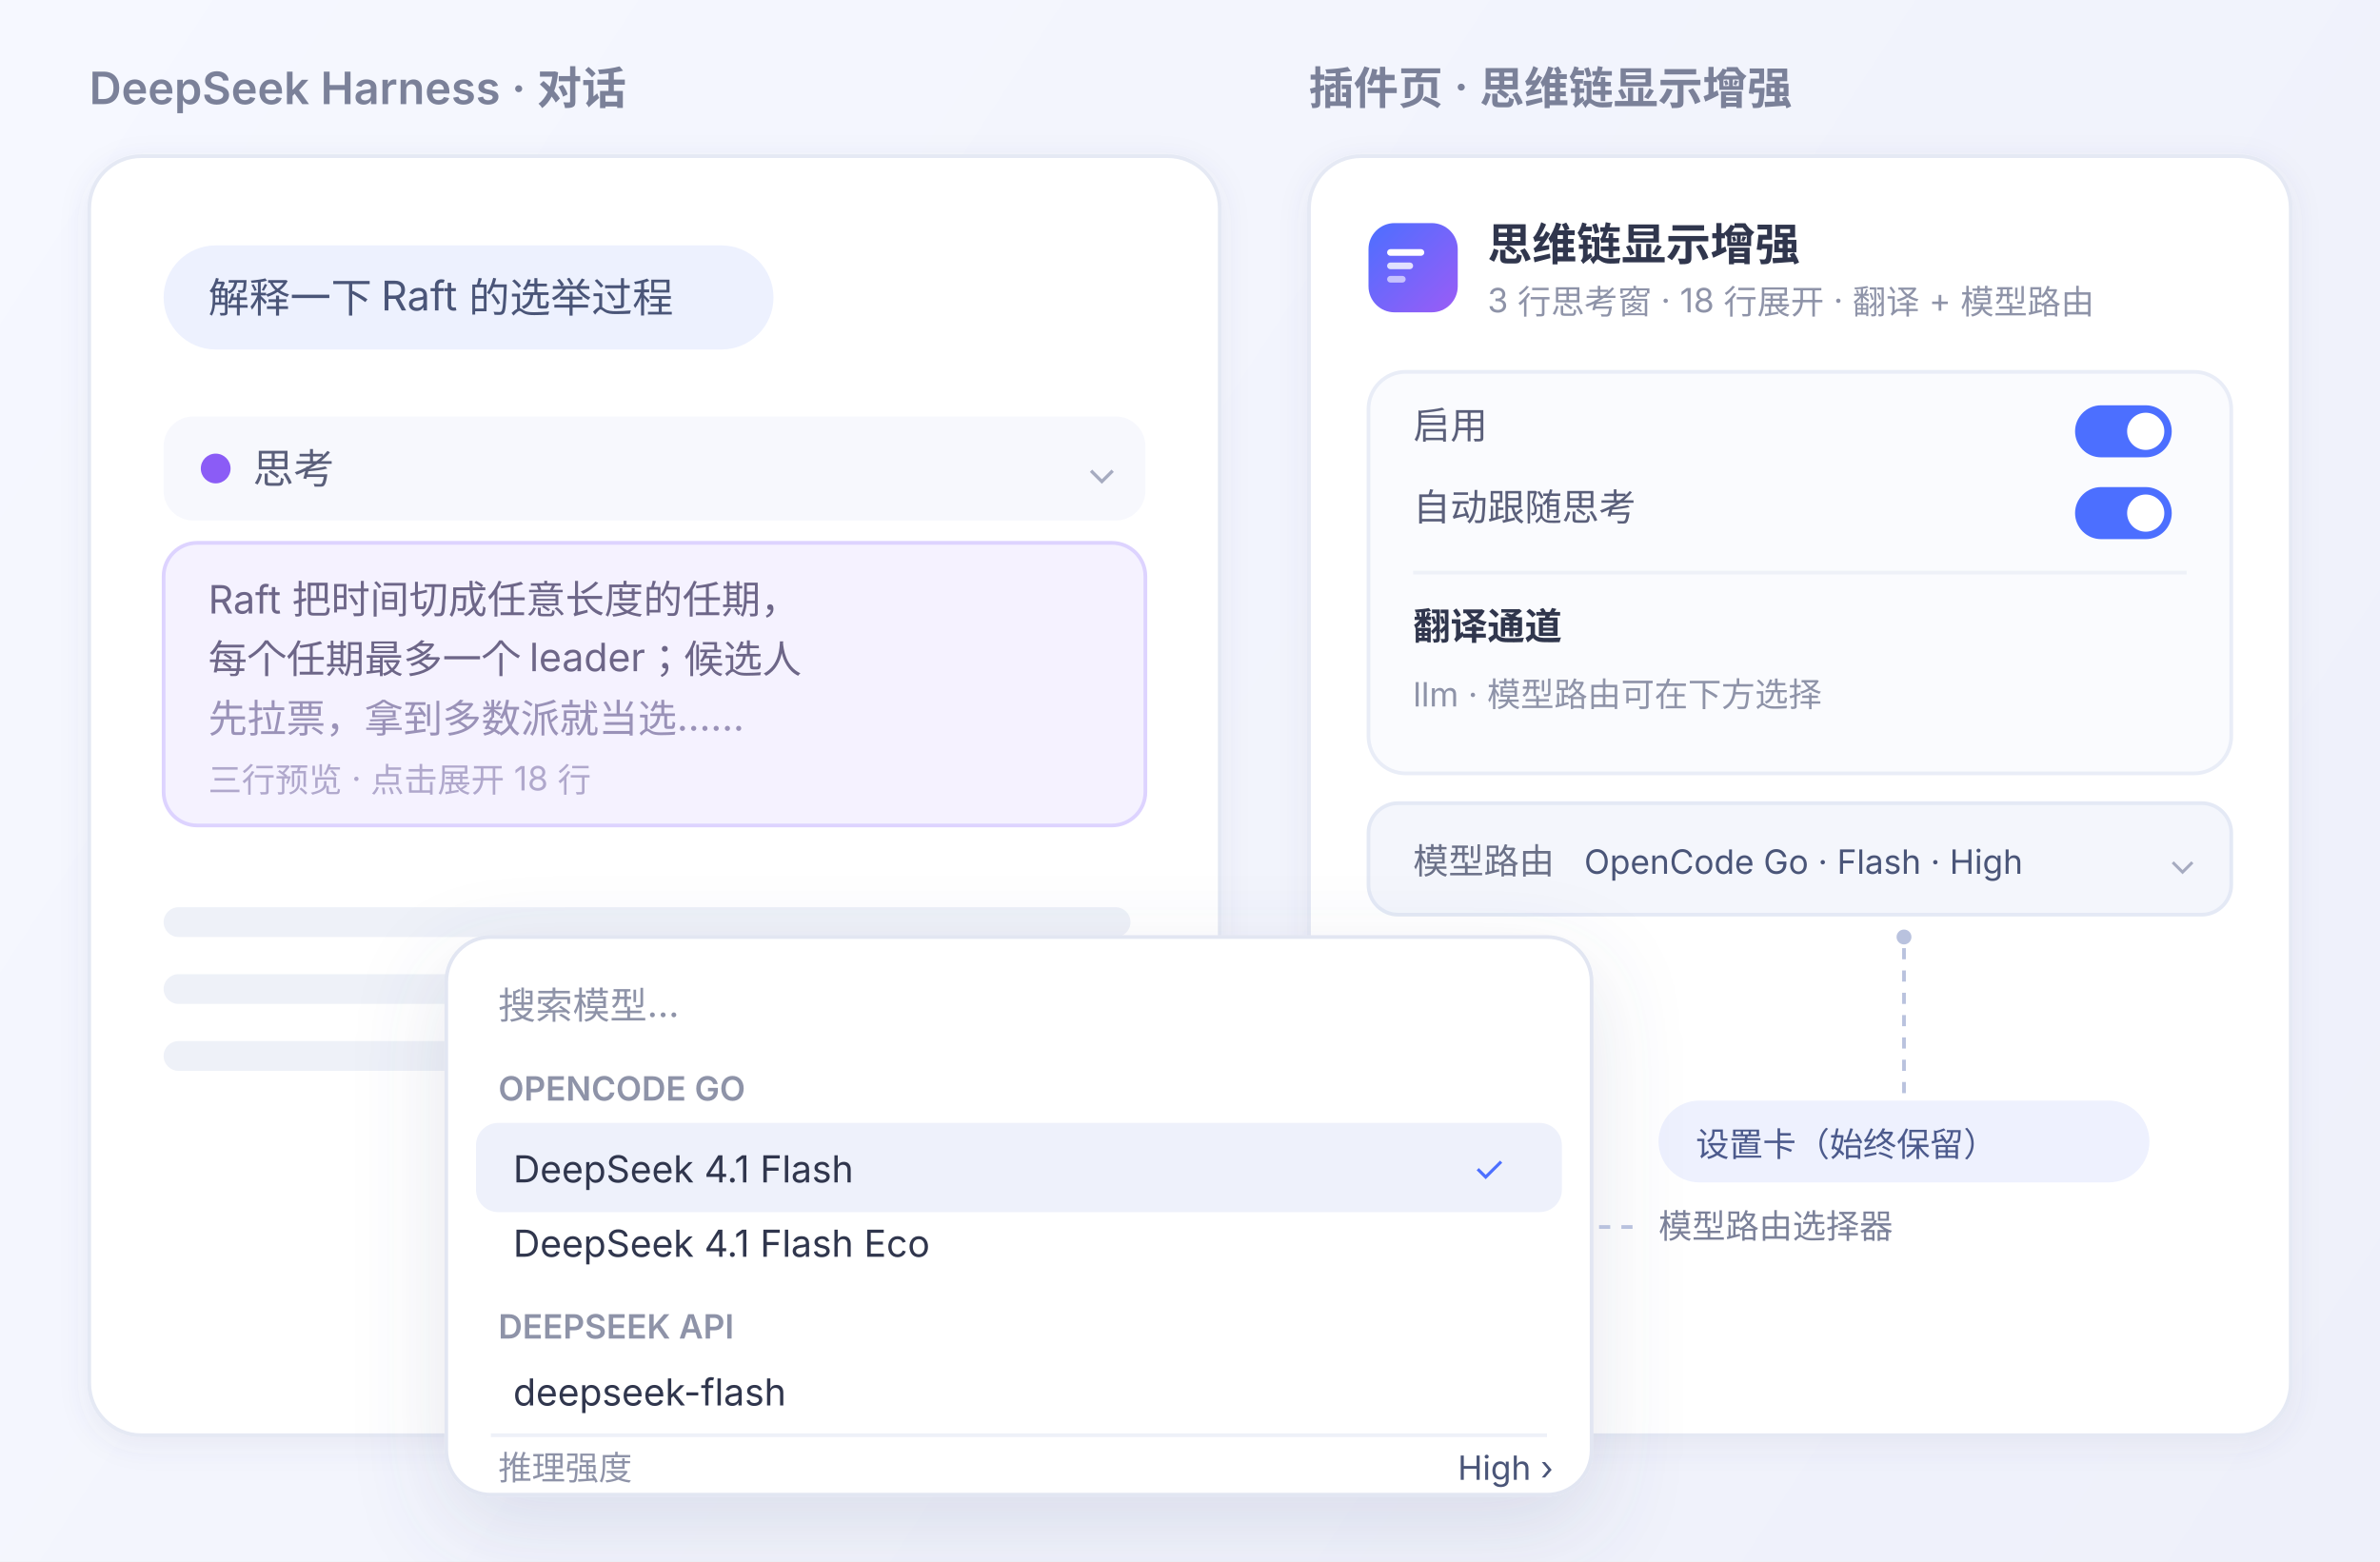
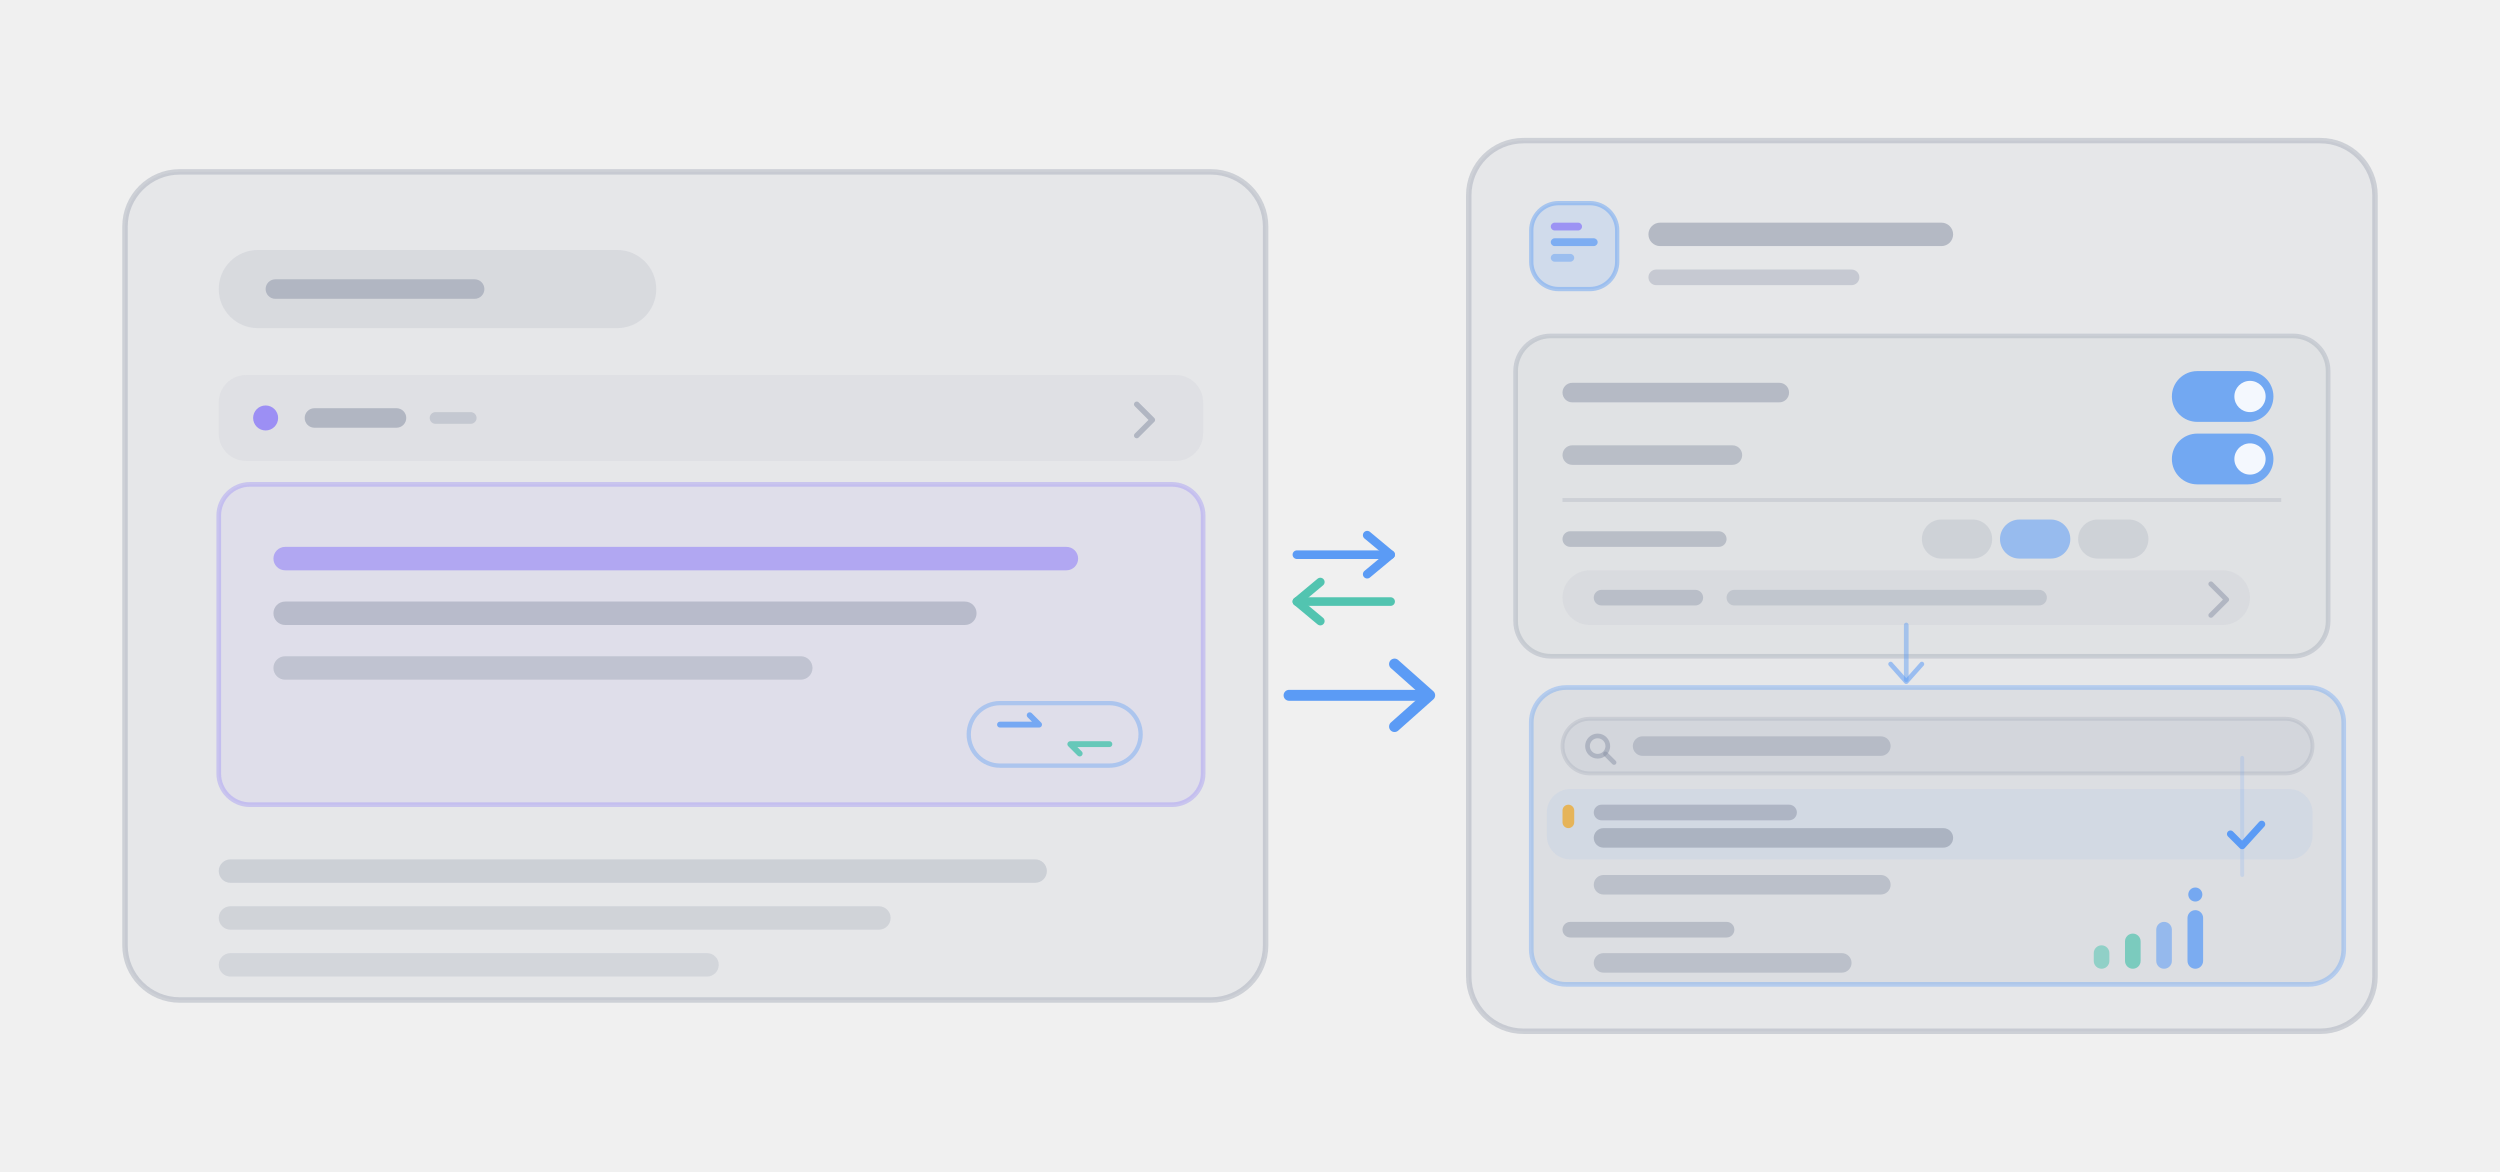
- <svg xmlns="http://www.w3.org/2000/svg" width="640" height="420" viewBox="0 0 640 420" role="img" aria-label="Conversation reasoning box, Plugins-page settings card and the model-route picker all visible together">
-   <defs>
-     <linearGradient id="pv-bg" x1="0" y1="0" x2="640" y2="420" gradientUnits="userSpaceOnUse">
-       <stop stop-color="#F6F8FF" />
-       <stop offset="1" stop-color="#EEF0FA" />
-     </linearGradient>
-     <linearGradient id="pv-icon" x1="0" y1="0" x2="1" y2="1">
-       <stop stop-color="#4C6FFF" />
-       <stop offset="1" stop-color="#9B5CF6" />
-     </linearGradient>
-     <filter id="pv-shadow" x="-20%" y="-20%" width="140%" height="160%">
-       <feDropShadow dx="0" dy="8" stdDeviation="12" flood-color="#59618C" flood-opacity="0.16" />
-     </filter>
-     <filter id="pv-card" x="-10%" y="-10%" width="120%" height="130%">
-       <feDropShadow dx="0" dy="2" stdDeviation="4" flood-color="#59618C" flood-opacity="0.08" />
-     </filter>
-   </defs>
-   <rect width="640" height="420" fill="url(#pv-bg)" />
-   <text x="24" y="28" font-family="-apple-system, BlinkMacSystemFont, 'SF Pro Text', 'PingFang SC', sans-serif" font-size="12" font-weight="600" fill="#7B8199">DeepSeek Harness · 对话</text>
-   <text x="352" y="28" font-family="-apple-system, BlinkMacSystemFont, 'SF Pro Text', 'PingFang SC', sans-serif" font-size="12" font-weight="600" fill="#7B8199">插件页 · 思维链显示增强</text>
-   <rect x="24" y="42" width="304" height="344" rx="14" fill="#FFFFFF" stroke="#E5E9F4" filter="url(#pv-card)" />
-   <rect x="44" y="66" width="164" height="28" rx="14" fill="#EDF1FE" />
-   <text x="56" y="84" font-family="-apple-system, BlinkMacSystemFont, 'PingFang SC', sans-serif" font-size="11" fill="#4A5578">解释一下 Raft 的选举过程</text>
-   <rect x="44" y="112" width="264" height="28" rx="8" fill="#F7F8FD" />
-   <circle cx="58" cy="126" r="4" fill="#8B5CF6" />
-   <text x="68" y="130" font-family="-apple-system, BlinkMacSystemFont, 'PingFang SC', sans-serif" font-size="11" fill="#5A5F7A">思考</text>
-   <text x="292" y="130" font-family="-apple-system, BlinkMacSystemFont, 'PingFang SC', sans-serif" font-size="11" fill="#A6ABC0">⌄</text>
-   <rect x="44" y="146" width="264" height="76" rx="9" fill="#F5F2FF" stroke="#DDD3FF" />
-   <text x="56" y="165" font-family="-apple-system, BlinkMacSystemFont, 'PingFang SC', sans-serif" font-size="10.5" fill="#6D6688">Raft 把时间切成任意长度的任期，</text>
-   <text x="56" y="181" font-family="-apple-system, BlinkMacSystemFont, 'PingFang SC', sans-serif" font-size="10.5" fill="#6D6688">每个任期最多一个 leader；候选人</text>
-   <text x="56" y="197" font-family="-apple-system, BlinkMacSystemFont, 'PingFang SC', sans-serif" font-size="10.5" fill="#9A92B8">先拉票，拿到多数派就当选……</text>
-   <text x="56" y="213" font-family="-apple-system, BlinkMacSystemFont, 'PingFang SC', sans-serif" font-size="9" fill="#B0A8CC">三行预览 · 点击展开 18 行</text>
-   <rect x="44" y="244" width="260" height="8" rx="4" fill="#EEF1F8" />
-   <rect x="44" y="262" width="236" height="8" rx="4" fill="#EEF1F8" />
-   <rect x="44" y="280" width="198" height="8" rx="4" fill="#EEF1F8" />
-   <rect x="352" y="42" width="264" height="344" rx="14" fill="#FFFFFF" stroke="#E5E9F4" filter="url(#pv-card)" />
-   <rect x="368" y="60" width="24" height="24" rx="7" fill="url(#pv-icon)" />
-   <rect x="373" y="67" width="10" height="1.8" rx="0.9" fill="#FFFFFF" />
-   <rect x="373" y="70.6" width="7" height="1.8" rx="0.9" fill="#FFFFFF" fill-opacity="0.8" />
-   <rect x="373" y="74.2" width="5" height="1.8" rx="0.9" fill="#FFFFFF" fill-opacity="0.6" />
-   <text x="400" y="70" font-family="-apple-system, BlinkMacSystemFont, 'PingFang SC', sans-serif" font-size="12" font-weight="600" fill="#30364D">思维链显示增强</text>
-   <text x="400" y="84" font-family="-apple-system, BlinkMacSystemFont, 'PingFang SC', sans-serif" font-size="9" fill="#8E93A8">3 行思考窗 · 18 行展开 · 翻译 + 模型路由</text>
-   <rect x="368" y="100" width="232" height="108" rx="10" fill="#FAFBFE" stroke="#E9EDF7" />
-   <text x="380" y="118" font-family="-apple-system, BlinkMacSystemFont, 'PingFang SC', sans-serif" font-size="10" fill="#5A5F7A">启用</text>
-   <rect x="558" y="109" width="26" height="14" rx="7" fill="#4C6FFF" />
-   <circle cx="577" cy="116" r="5" fill="#FFFFFF" />
-   <text x="380" y="140" font-family="-apple-system, BlinkMacSystemFont, 'PingFang SC', sans-serif" font-size="10" fill="#5A5F7A">自动跟随思考</text>
-   <rect x="558" y="131" width="26" height="14" rx="7" fill="#4C6FFF" />
-   <circle cx="577" cy="138" r="5" fill="#FFFFFF" />
-   <line x1="380" y1="154" x2="588" y2="154" stroke="#EEF1F8" />
-   <text x="380" y="172" font-family="-apple-system, BlinkMacSystemFont, 'PingFang SC', sans-serif" font-size="10" font-weight="600" fill="#30364D">翻译通道</text>
-   <text x="380" y="190" font-family="-apple-system, BlinkMacSystemFont, 'PingFang SC', sans-serif" font-size="9" fill="#8E93A8">llm · 模型路由可在下方选择</text>
-   <rect x="368" y="216" width="232" height="30" rx="8" fill="#F4F6FC" stroke="#E4E9F5" />
-   <text x="380" y="235" font-family="-apple-system, BlinkMacSystemFont, 'PingFang SC', sans-serif" font-size="9.5" fill="#6B7188">模型路由</text>
-   <text x="426" y="235" font-family="-apple-system, BlinkMacSystemFont, 'PingFang SC', sans-serif" font-size="9" fill="#4A5578">OpenCode Go · Flash · High</text>
-   <text x="583" y="235" font-family="-apple-system, BlinkMacSystemFont, 'PingFang SC', sans-serif" font-size="10" fill="#A6ABC0">⌄</text>
-   <rect x="446" y="296" width="132" height="22" rx="11" fill="#EEF1FE" />
-   <text x="456" y="311" font-family="-apple-system, BlinkMacSystemFont, 'PingFang SC', sans-serif" font-size="9" fill="#4C5A8C">设置卡（始终保留）</text>
-   <path d="M512 294 L512 252" stroke="#B9C2DE" stroke-width="1" stroke-dasharray="3 3" />
-   <circle cx="512" cy="252" r="2" fill="#B9C2DE" />
-   <rect x="120" y="252" width="308" height="150" rx="12" fill="#FFFFFF" stroke="#E2E6F2" filter="url(#pv-shadow)" />
-   <text x="134" y="274" font-family="-apple-system, BlinkMacSystemFont, 'PingFang SC', sans-serif" font-size="10" fill="#8E93A8">搜索模型…</text>
-   <text x="134" y="296" font-family="-apple-system, BlinkMacSystemFont, 'PingFang SC', sans-serif" font-size="9" font-weight="600" fill="#8E93A8">OPENCODE GO</text>
-   <rect x="128" y="302" width="292" height="24" rx="6" fill="#EEF1FB" />
-   <text x="138" y="318" font-family="-apple-system, BlinkMacSystemFont, 'PingFang SC', sans-serif" font-size="10" fill="#30364D">DeepSeek 4.1 Flash</text>
-   <text x="396" y="318" font-family="-apple-system, BlinkMacSystemFont, 'PingFang SC', sans-serif" font-size="10" fill="#4C6FFF">✓</text>
-   <text x="138" y="338" font-family="-apple-system, BlinkMacSystemFont, 'PingFang SC', sans-serif" font-size="10" fill="#30364D">DeepSeek 4.1 Flash Eco</text>
-   <text x="134" y="360" font-family="-apple-system, BlinkMacSystemFont, 'PingFang SC', sans-serif" font-size="9" font-weight="600" fill="#8E93A8">DEEPSEEK API</text>
-   <text x="138" y="378" font-family="-apple-system, BlinkMacSystemFont, 'PingFang SC', sans-serif" font-size="10" fill="#30364D">deepseek-flash</text>
-   <line x1="132" y1="386" x2="416" y2="386" stroke="#EEF1F8" />
-   <text x="134" y="398" font-family="-apple-system, BlinkMacSystemFont, 'PingFang SC', sans-serif" font-size="9" fill="#8E93A8">推理强度</text>
-   <text x="392" y="398" font-family="-apple-system, BlinkMacSystemFont, 'PingFang SC', sans-serif" font-size="9" fill="#4A5578">High ›</text>
-   <path d="M430 330 L440 330" stroke="#B9C2DE" stroke-width="1" stroke-dasharray="3 3" />
-   <text x="446" y="333" font-family="-apple-system, BlinkMacSystemFont, 'PingFang SC', sans-serif" font-size="9" fill="#7B8199">模型路由选择器</text>
+ <svg xmlns="http://www.w3.org/2000/svg" width="640" height="300" viewBox="0 0 640 300" role="img" aria-label="Diagram: reasoning in the conversation is translated through the selected model route shown in the Plugins-page settings and picker">
+   <rect x="32" y="44" width="292" height="212" rx="14" fill="#8A93A6" fill-opacity=".09" stroke="#8A93A6" stroke-opacity=".34" stroke-width="1.4" />
+   <rect x="56" y="64" width="112" height="20" rx="10" fill="#8A93A6" fill-opacity=".16" />
+   <rect x="68" y="71.5" width="56" height="5" rx="2.5" fill="#8A93A6" fill-opacity=".5" />
+   <rect x="56" y="96" width="252" height="22" rx="7" fill="#8A93A6" fill-opacity=".08" />
+   <circle cx="68" cy="107" r="3.2" fill="#8B7BF7" fill-opacity=".8" />
+   <rect x="78" y="104.5" width="26" height="5" rx="2.5" fill="#8A93A6" fill-opacity=".55" />
+   <rect x="110" y="105.5" width="12" height="3" rx="1.5" fill="#8A93A6" fill-opacity=".32" />
+   <path d="M291 103.5L295 107.5L291 111.5" fill="none" stroke="#8A93A6" stroke-opacity=".55" stroke-width="1.4" stroke-linecap="round" stroke-linejoin="round" />
+   <rect x="56" y="124" width="252" height="82" rx="8" fill="#8B7BF7" fill-opacity=".08" stroke="#8B7BF7" stroke-opacity=".32" stroke-width="1.2" />
+   <rect x="70" y="140" width="206" height="6" rx="3" fill="#8B7BF7" fill-opacity=".55" />
+   <rect x="70" y="154" width="180" height="6" rx="3" fill="#8A93A6" fill-opacity=".46" />
+   <rect x="70" y="168" width="138" height="6" rx="3" fill="#8A93A6" fill-opacity=".36" />
+   <rect x="248" y="180" width="44" height="16" rx="8" fill="none" stroke="#5B9BF5" stroke-opacity=".38" stroke-width="1.1" />
+   <path d="M256 185.5H266L263.6 183.1" fill="none" stroke="#5B9BF5" stroke-opacity=".8" stroke-width="1.5" stroke-linecap="round" stroke-linejoin="round" />
+   <path d="M284 190.5H274L276.4 192.9" fill="none" stroke="#52C4B0" stroke-opacity=".85" stroke-width="1.5" stroke-linecap="round" stroke-linejoin="round" />
+   <rect x="56" y="220" width="212" height="6" rx="3" fill="#8A93A6" fill-opacity=".28" />
+   <rect x="56" y="232" width="172" height="6" rx="3" fill="#8A93A6" fill-opacity=".24" />
+   <rect x="56" y="244" width="128" height="6" rx="3" fill="#8A93A6" fill-opacity=".2" />
+   <path d="M332 142H356" stroke="#5B9BF5" stroke-width="2.2" stroke-linecap="round" />
+   <path d="M350 137L356 142L350 147" fill="none" stroke="#5B9BF5" stroke-width="2.2" stroke-linecap="round" stroke-linejoin="round" />
+   <path d="M356 154H332" stroke="#52C4B0" stroke-width="2.2" stroke-linecap="round" />
+   <path d="M338 149L332 154L338 159" fill="none" stroke="#52C4B0" stroke-width="2.2" stroke-linecap="round" stroke-linejoin="round" />
+   <path d="M330 178H364" stroke="#5B9BF5" stroke-width="2.8" stroke-linecap="round" />
+   <path d="M357 170L366 178L357 186" fill="none" stroke="#5B9BF5" stroke-width="2.8" stroke-linecap="round" stroke-linejoin="round" />
+   <rect x="376" y="36" width="232" height="228" rx="14" fill="#8A93A6" fill-opacity=".09" stroke="#8A93A6" stroke-opacity=".34" stroke-width="1.4" />
+   <rect x="392" y="52" width="22" height="22" rx="7" fill="#5B9BF5" fill-opacity=".16" stroke="#5B9BF5" stroke-opacity=".45" stroke-width="1.1" />
+   <rect x="397" y="57" width="8" height="2" rx="1" fill="#8B7BF7" fill-opacity=".75" />
+   <rect x="397" y="61" width="12" height="2" rx="1" fill="#5B9BF5" fill-opacity=".7" />
+   <rect x="397" y="65" width="6" height="2" rx="1" fill="#5B9BF5" fill-opacity=".45" />
+   <rect x="422" y="57" width="78" height="6" rx="3" fill="#8A93A6" fill-opacity=".55" />
+   <rect x="422" y="69" width="54" height="4" rx="2" fill="#8A93A6" fill-opacity=".35" />
+   <rect x="388" y="86" width="208" height="82" rx="9" fill="#8A93A6" fill-opacity=".07" stroke="#8A93A6" stroke-opacity=".30" stroke-width="1.2" />
+   <rect x="400" y="98" width="58" height="5" rx="2.5" fill="#8A93A6" fill-opacity=".5" />
+   <rect x="556" y="95" width="26" height="13" rx="6.5" fill="#5B9BF5" fill-opacity=".82" />
+   <circle cx="576" cy="101.5" r="4" fill="#FFFFFF" fill-opacity=".92" />
+   <rect x="400" y="114" width="46" height="5" rx="2.5" fill="#8A93A6" fill-opacity=".45" />
+   <rect x="556" y="111" width="26" height="13" rx="6.5" fill="#5B9BF5" fill-opacity=".82" />
+   <circle cx="576" cy="117.5" r="4" fill="#FFFFFF" fill-opacity=".92" />
+   <path d="M400 128H584" stroke="#8A93A6" stroke-opacity=".22" stroke-width="1" />
+   <rect x="400" y="136" width="42" height="4" rx="2" fill="#8A93A6" fill-opacity=".45" />
+   <rect x="492" y="133" width="18" height="10" rx="5" fill="#8A93A6" fill-opacity=".20" />
+   <rect x="512" y="133" width="18" height="10" rx="5" fill="#5B9BF5" fill-opacity=".55" />
+   <rect x="532" y="133" width="18" height="10" rx="5" fill="#8A93A6" fill-opacity=".20" />
+   <rect x="400" y="146" width="176" height="14" rx="7" fill="#8A93A6" fill-opacity=".08" />
+   <rect x="408" y="151" width="28" height="4" rx="2" fill="#8A93A6" fill-opacity=".4" />
+   <rect x="442" y="151" width="82" height="4" rx="2" fill="#8A93A6" fill-opacity=".3" />
+   <path d="M566 149.5L570 153.5L566 157.5" fill="none" stroke="#8A93A6" stroke-opacity=".5" stroke-width="1.3" stroke-linecap="round" stroke-linejoin="round" />
+   <path d="M488 160V174" stroke="#5B9BF5" stroke-opacity=".45" stroke-width="1.2" stroke-linecap="round" />
+   <path d="M484 170L488 174.5L492 170" fill="none" stroke="#5B9BF5" stroke-opacity=".55" stroke-width="1.2" stroke-linecap="round" stroke-linejoin="round" />
+   <rect x="392" y="176" width="208" height="76" rx="9" fill="#8A93A6" fill-opacity=".10" stroke="#5B9BF5" stroke-opacity=".35" stroke-width="1.2" />
+   <rect x="400" y="184" width="192" height="14" rx="7" fill="#8A93A6" fill-opacity=".10" stroke="#8A93A6" stroke-opacity=".22" stroke-width="1" />
+   <circle cx="409" cy="191" r="2.6" fill="none" stroke="#8A93A6" stroke-opacity=".5" stroke-width="1.2" />
+   <path d="M411 193L413.2 195.2" stroke="#8A93A6" stroke-opacity=".5" stroke-width="1.2" stroke-linecap="round" />
+   <rect x="418" y="188.5" width="66" height="5" rx="2.5" fill="#8A93A6" fill-opacity=".4" />
+   <rect x="396" y="202" width="196" height="18" rx="6" fill="#5B9BF5" fill-opacity=".08" />
+   <rect x="400" y="206" width="3" height="6" rx="1.5" fill="#E8B04B" fill-opacity=".9" />
+   <rect x="408" y="206" width="52" height="4" rx="2" fill="#8A93A6" fill-opacity=".5" />
+   <rect x="408" y="212" width="92" height="5" rx="2.5" fill="#8A93A6" fill-opacity=".55" />
+   <path d="M571 213.5L574 216.5L579 211" fill="none" stroke="#5B9BF5" stroke-width="1.8" stroke-linecap="round" stroke-linejoin="round" />
+   <rect x="408" y="224" width="76" height="5" rx="2.5" fill="#8A93A6" fill-opacity=".4" />
+   <rect x="400" y="236" width="44" height="4" rx="2" fill="#8A93A6" fill-opacity=".45" />
+   <rect x="408" y="244" width="66" height="5" rx="2.5" fill="#8A93A6" fill-opacity=".4" />
+   <rect x="536" y="242" width="4" height="6" rx="2" fill="#52C4B0" fill-opacity=".55" />
+   <rect x="544" y="239" width="4" height="9" rx="2" fill="#52C4B0" fill-opacity=".7" />
+   <rect x="552" y="236" width="4" height="12" rx="2" fill="#5B9BF5" fill-opacity=".55" />
+   <rect x="560" y="233" width="4" height="15" rx="2" fill="#5B9BF5" fill-opacity=".75" />
+   <circle cx="562" cy="229" r="1.8" fill="#5B9BF5" fill-opacity=".8" />
+   <path d="M574 224V194" stroke="#5B9BF5" stroke-opacity=".16" stroke-width="1" stroke-linecap="round" />
</svg>
